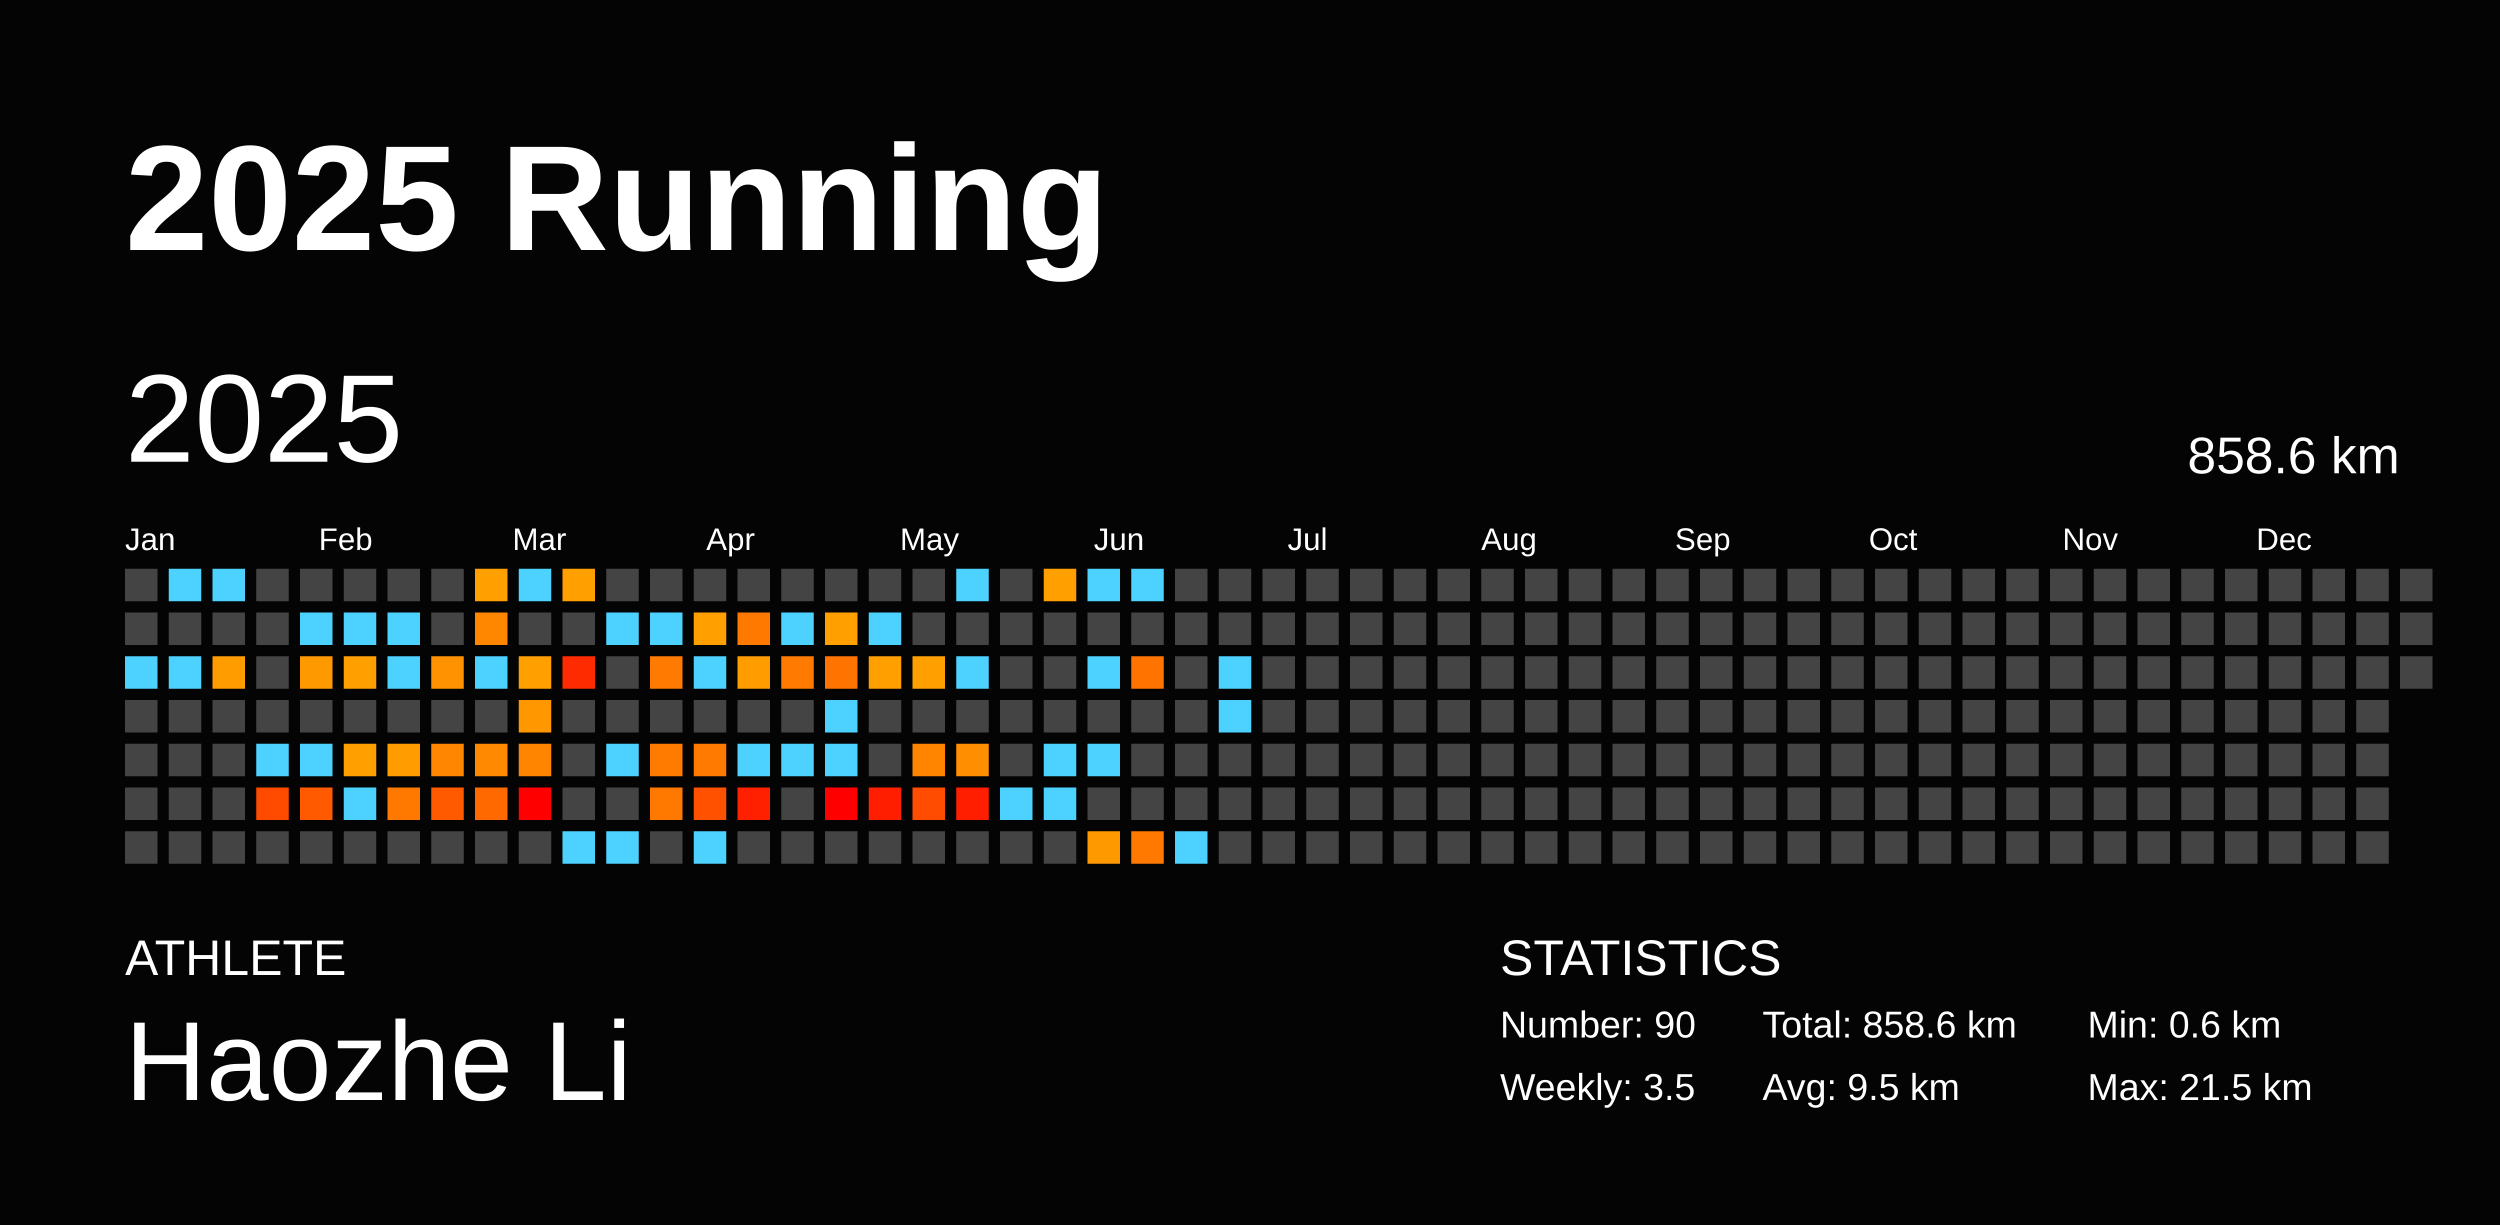
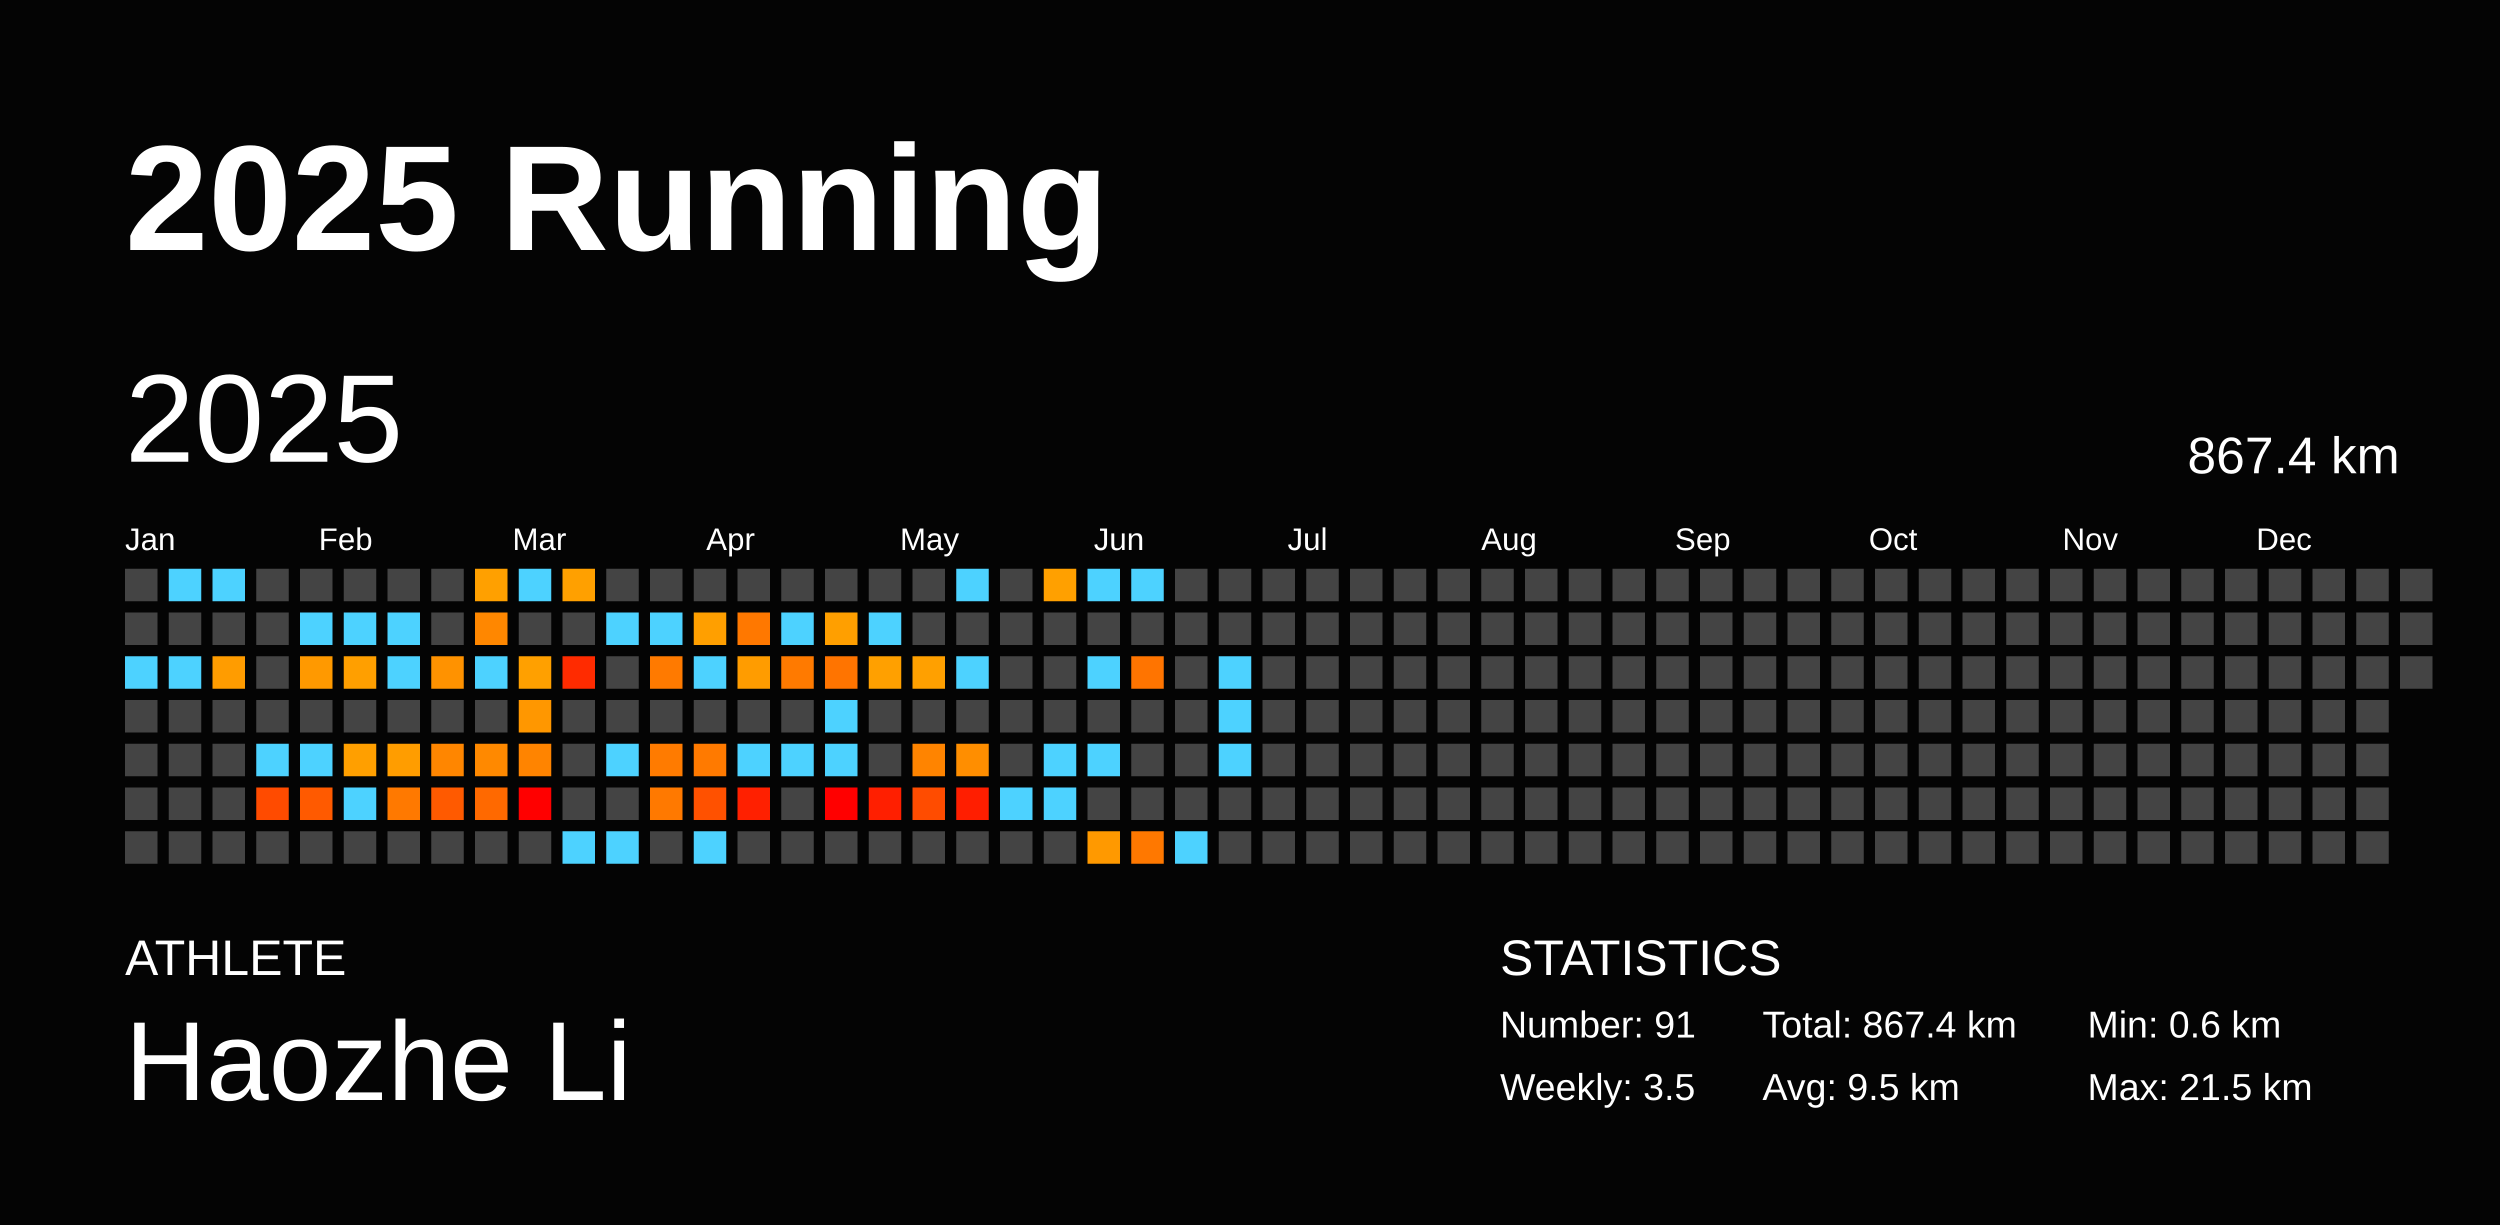
<svg xmlns="http://www.w3.org/2000/svg" baseProfile="full" height="98mm" version="1.1" viewBox="0,0,200,98" width="200mm">
  <defs />
  <rect fill="#040404" height="98" width="200" x="0" y="0" />
  <text fill="#FFFFFF" style="font-size:12px; font-family:Arial; font-weight:bold;" x="10" y="20">2025 Running</text>
  <text fill="#FFFFFF" style="font-size:4px; font-family:Arial" x="10" y="78">ATHLETE</text>
  <text fill="#FFFFFF" style="font-size:9px; font-family:Arial" x="10" y="88">Haozhe Li</text>
  <text fill="#FFFFFF" style="font-size:4px; font-family:Arial" x="120" y="78">STATISTICS</text>
-   <text fill="#FFFFFF" style="font-size:3px; font-family:Arial" x="120" y="83">Number: 90</text>
+   <text fill="#FFFFFF" style="font-size:3px; font-family:Arial" x="120" y="83">Number: 91</text>
  <text fill="#FFFFFF" style="font-size:3px; font-family:Arial" x="120" y="88">Weekly: 3.5</text>
-   <text fill="#FFFFFF" style="font-size:3px; font-family:Arial" x="141" y="83">Total: 858.6 km</text>
+   <text fill="#FFFFFF" style="font-size:3px; font-family:Arial" x="141" y="83">Total: 867.4 km</text>
  <text fill="#FFFFFF" style="font-size:3px; font-family:Arial" x="141" y="88">Avg: 9.5 km</text>
  <text fill="#FFFFFF" style="font-size:3px; font-family:Arial" x="167" y="83">Min: 0.6 km</text>
  <text fill="#FFFFFF" style="font-size:3px; font-family:Arial" x="167" y="88">Max: 21.5 km</text>
  <text dominant-baseline="hanging" fill="#FFFFFF" style="font-size:10.0px; font-family:Arial;" x="10" y="30">2025</text>
-   <text dominant-baseline="hanging" fill="#FFFFFF" style="font-size:4.125px; font-family:Arial;" x="175" y="35">858.6 km</text>
+   <text dominant-baseline="hanging" fill="#FFFFFF" style="font-size:4.125px; font-family:Arial;" x="175" y="35">867.4 km</text>
  <text fill="#FFFFFF" style="font-size:2.5px; font-family:Arial" x="10.0" y="44">Jan</text>
  <text fill="#FFFFFF" style="font-size:2.5px; font-family:Arial" x="25.5" y="44">Feb</text>
  <text fill="#FFFFFF" style="font-size:2.5px; font-family:Arial" x="41.0" y="44">Mar</text>
  <text fill="#FFFFFF" style="font-size:2.5px; font-family:Arial" x="56.5" y="44">Apr</text>
  <text fill="#FFFFFF" style="font-size:2.5px; font-family:Arial" x="72.0" y="44">May</text>
  <text fill="#FFFFFF" style="font-size:2.5px; font-family:Arial" x="87.5" y="44">Jun</text>
  <text fill="#FFFFFF" style="font-size:2.5px; font-family:Arial" x="103.0" y="44">Jul</text>
  <text fill="#FFFFFF" style="font-size:2.5px; font-family:Arial" x="118.5" y="44">Aug</text>
  <text fill="#FFFFFF" style="font-size:2.5px; font-family:Arial" x="134.0" y="44">Sep</text>
  <text fill="#FFFFFF" style="font-size:2.5px; font-family:Arial" x="149.5" y="44">Oct</text>
  <text fill="#FFFFFF" style="font-size:2.5px; font-family:Arial" x="165.0" y="44">Nov</text>
  <text fill="#FFFFFF" style="font-size:2.5px; font-family:Arial" x="180.5" y="44">Dec</text>
  <rect fill="#444444" height="2.6" width="2.6" x="10.0" y="45.5" />
  <rect fill="#444444" height="2.6" width="2.6" x="10.0" y="49.0" />
  <rect fill="#4dd2ff" height="2.6" width="2.6" x="10.0" y="52.5" />
  <rect fill="#444444" height="2.6" width="2.6" x="10.0" y="56.0" />
  <rect fill="#444444" height="2.6" width="2.6" x="10.0" y="59.5" />
  <rect fill="#444444" height="2.6" width="2.6" x="10.0" y="63.0" />
  <rect fill="#444444" height="2.6" width="2.6" x="10.0" y="66.5" />
  <rect fill="#4dd2ff" height="2.6" width="2.6" x="13.5" y="45.5" />
  <rect fill="#444444" height="2.6" width="2.6" x="13.5" y="49.0" />
  <rect fill="#4dd2ff" height="2.6" width="2.6" x="13.5" y="52.5" />
  <rect fill="#444444" height="2.6" width="2.6" x="13.5" y="56.0" />
  <rect fill="#444444" height="2.6" width="2.6" x="13.5" y="59.5" />
  <rect fill="#444444" height="2.6" width="2.6" x="13.5" y="63.0" />
  <rect fill="#444444" height="2.6" width="2.6" x="13.5" y="66.5" />
  <rect fill="#4dd2ff" height="2.6" width="2.6" x="17.0" y="45.5" />
  <rect fill="#444444" height="2.6" width="2.6" x="17.0" y="49.0" />
  <rect fill="#ff9c00" height="2.6" width="2.6" x="17.0" y="52.5" />
  <rect fill="#444444" height="2.6" width="2.6" x="17.0" y="56.0" />
  <rect fill="#444444" height="2.6" width="2.6" x="17.0" y="59.5" />
  <rect fill="#444444" height="2.6" width="2.6" x="17.0" y="63.0" />
  <rect fill="#444444" height="2.6" width="2.6" x="17.0" y="66.5" />
  <rect fill="#444444" height="2.6" width="2.6" x="20.5" y="45.5" />
  <rect fill="#444444" height="2.6" width="2.6" x="20.5" y="49.0" />
  <rect fill="#444444" height="2.6" width="2.6" x="20.5" y="52.5" />
  <rect fill="#444444" height="2.6" width="2.6" x="20.5" y="56.0" />
  <rect fill="#4dd2ff" height="2.6" width="2.6" x="20.5" y="59.5" />
  <rect fill="#ff4b00" height="2.6" width="2.6" x="20.5" y="63.0" />
  <rect fill="#444444" height="2.6" width="2.6" x="20.5" y="66.5" />
  <rect fill="#444444" height="2.6" width="2.6" x="24.0" y="45.5" />
  <rect fill="#4dd2ff" height="2.6" width="2.6" x="24.0" y="49.0" />
  <rect fill="#ff9900" height="2.6" width="2.6" x="24.0" y="52.5" />
  <rect fill="#444444" height="2.6" width="2.6" x="24.0" y="56.0" />
  <rect fill="#4dd2ff" height="2.6" width="2.6" x="24.0" y="59.5" />
  <rect fill="#ff5a00" height="2.6" width="2.6" x="24.0" y="63.0" />
  <rect fill="#444444" height="2.6" width="2.6" x="24.0" y="66.5" />
  <rect fill="#444444" height="2.6" width="2.6" x="27.5" y="45.5" />
  <rect fill="#4dd2ff" height="2.6" width="2.6" x="27.5" y="49.0" />
  <rect fill="#ff9f00" height="2.6" width="2.6" x="27.5" y="52.5" />
  <rect fill="#444444" height="2.6" width="2.6" x="27.5" y="56.0" />
  <rect fill="#ff9f00" height="2.6" width="2.6" x="27.5" y="59.5" />
  <rect fill="#4dd2ff" height="2.6" width="2.6" x="27.5" y="63.0" />
  <rect fill="#444444" height="2.6" width="2.6" x="27.5" y="66.5" />
  <rect fill="#444444" height="2.6" width="2.6" x="31.0" y="45.5" />
  <rect fill="#4dd2ff" height="2.6" width="2.6" x="31.0" y="49.0" />
  <rect fill="#4dd2ff" height="2.6" width="2.6" x="31.0" y="52.5" />
  <rect fill="#444444" height="2.6" width="2.6" x="31.0" y="56.0" />
  <rect fill="#ff9d00" height="2.6" width="2.6" x="31.0" y="59.5" />
  <rect fill="#ff7900" height="2.6" width="2.6" x="31.0" y="63.0" />
  <rect fill="#444444" height="2.6" width="2.6" x="31.0" y="66.5" />
  <rect fill="#444444" height="2.6" width="2.6" x="34.5" y="45.5" />
  <rect fill="#444444" height="2.6" width="2.6" x="34.5" y="49.0" />
  <rect fill="#ff9200" height="2.6" width="2.6" x="34.5" y="52.5" />
  <rect fill="#444444" height="2.6" width="2.6" x="34.5" y="56.0" />
  <rect fill="#ff8600" height="2.6" width="2.6" x="34.5" y="59.5" />
  <rect fill="#ff5a00" height="2.6" width="2.6" x="34.5" y="63.0" />
  <rect fill="#444444" height="2.6" width="2.6" x="34.5" y="66.5" />
  <rect fill="#ffa000" height="2.6" width="2.6" x="38.0" y="45.5" />
  <rect fill="#ff8700" height="2.6" width="2.6" x="38.0" y="49.0" />
  <rect fill="#4dd2ff" height="2.6" width="2.6" x="38.0" y="52.5" />
  <rect fill="#444444" height="2.6" width="2.6" x="38.0" y="56.0" />
  <rect fill="#ff8900" height="2.6" width="2.6" x="38.0" y="59.5" />
  <rect fill="#ff6900" height="2.6" width="2.6" x="38.0" y="63.0" />
  <rect fill="#444444" height="2.6" width="2.6" x="38.0" y="66.5" />
  <rect fill="#4dd2ff" height="2.6" width="2.6" x="41.5" y="45.5" />
  <rect fill="#444444" height="2.6" width="2.6" x="41.5" y="49.0" />
  <rect fill="#ffa000" height="2.6" width="2.6" x="41.5" y="52.5" />
  <rect fill="#ff9700" height="2.6" width="2.6" x="41.5" y="56.0" />
  <rect fill="#ff8400" height="2.6" width="2.6" x="41.5" y="59.5" />
  <rect fill="red" height="2.6" width="2.6" x="41.5" y="63.0" />
  <rect fill="#444444" height="2.6" width="2.6" x="41.5" y="66.5" />
  <rect fill="#ffa000" height="2.6" width="2.6" x="45.0" y="45.5" />
  <rect fill="#444444" height="2.6" width="2.6" x="45.0" y="49.0" />
  <rect fill="#ff2b00" height="2.6" width="2.6" x="45.0" y="52.5" />
  <rect fill="#444444" height="2.6" width="2.6" x="45.0" y="56.0" />
  <rect fill="#444444" height="2.6" width="2.6" x="45.0" y="59.5" />
  <rect fill="#444444" height="2.6" width="2.6" x="45.0" y="63.0" />
  <rect fill="#4dd2ff" height="2.6" width="2.6" x="45.0" y="66.5" />
  <rect fill="#444444" height="2.6" width="2.6" x="48.5" y="45.5" />
  <rect fill="#4dd2ff" height="2.6" width="2.6" x="48.5" y="49.0" />
  <rect fill="#444444" height="2.6" width="2.6" x="48.5" y="52.5" />
  <rect fill="#444444" height="2.6" width="2.6" x="48.5" y="56.0" />
  <rect fill="#4dd2ff" height="2.6" width="2.6" x="48.5" y="59.5" />
  <rect fill="#444444" height="2.6" width="2.6" x="48.5" y="63.0" />
  <rect fill="#4dd2ff" height="2.6" width="2.6" x="48.5" y="66.5" />
  <rect fill="#444444" height="2.6" width="2.6" x="52.0" y="45.5" />
  <rect fill="#4dd2ff" height="2.6" width="2.6" x="52.0" y="49.0" />
  <rect fill="#ff7a00" height="2.6" width="2.6" x="52.0" y="52.5" />
  <rect fill="#444444" height="2.6" width="2.6" x="52.0" y="56.0" />
  <rect fill="#ff7b00" height="2.6" width="2.6" x="52.0" y="59.5" />
  <rect fill="#ff7900" height="2.6" width="2.6" x="52.0" y="63.0" />
  <rect fill="#444444" height="2.6" width="2.6" x="52.0" y="66.5" />
  <rect fill="#444444" height="2.6" width="2.6" x="55.5" y="45.5" />
  <rect fill="#ff9f00" height="2.6" width="2.6" x="55.5" y="49.0" />
  <rect fill="#4dd2ff" height="2.6" width="2.6" x="55.5" y="52.5" />
  <rect fill="#444444" height="2.6" width="2.6" x="55.5" y="56.0" />
  <rect fill="#ff7a00" height="2.6" width="2.6" x="55.5" y="59.5" />
  <rect fill="#ff5100" height="2.6" width="2.6" x="55.5" y="63.0" />
  <rect fill="#4dd2ff" height="2.6" width="2.6" x="55.5" y="66.5" />
  <rect fill="#444444" height="2.6" width="2.6" x="59.0" y="45.5" />
  <rect fill="#ff7800" height="2.6" width="2.6" x="59.0" y="49.0" />
  <rect fill="#ff9c00" height="2.6" width="2.6" x="59.0" y="52.5" />
  <rect fill="#444444" height="2.6" width="2.6" x="59.0" y="56.0" />
  <rect fill="#4dd2ff" height="2.6" width="2.6" x="59.0" y="59.5" />
  <rect fill="#ff2000" height="2.6" width="2.6" x="59.0" y="63.0" />
  <rect fill="#444444" height="2.6" width="2.6" x="59.0" y="66.5" />
  <rect fill="#444444" height="2.6" width="2.6" x="62.5" y="45.5" />
  <rect fill="#4dd2ff" height="2.6" width="2.6" x="62.5" y="49.0" />
  <rect fill="#ff7a00" height="2.6" width="2.6" x="62.5" y="52.5" />
  <rect fill="#444444" height="2.6" width="2.6" x="62.5" y="56.0" />
  <rect fill="#4dd2ff" height="2.6" width="2.6" x="62.5" y="59.5" />
  <rect fill="#444444" height="2.6" width="2.6" x="62.5" y="63.0" />
  <rect fill="#444444" height="2.6" width="2.6" x="62.5" y="66.5" />
  <rect fill="#444444" height="2.6" width="2.6" x="66.0" y="45.5" />
  <rect fill="#ff9f00" height="2.6" width="2.6" x="66.0" y="49.0" />
  <rect fill="#ff7400" height="2.6" width="2.6" x="66.0" y="52.5" />
  <rect fill="#4dd2ff" height="2.6" width="2.6" x="66.0" y="56.0" />
  <rect fill="#4dd2ff" height="2.6" width="2.6" x="66.0" y="59.5" />
  <rect fill="red" height="2.6" width="2.6" x="66.0" y="63.0" />
  <rect fill="#444444" height="2.6" width="2.6" x="66.0" y="66.5" />
  <rect fill="#444444" height="2.6" width="2.6" x="69.5" y="45.5" />
  <rect fill="#4dd2ff" height="2.6" width="2.6" x="69.5" y="49.0" />
  <rect fill="#ffa000" height="2.6" width="2.6" x="69.5" y="52.5" />
  <rect fill="#444444" height="2.6" width="2.6" x="69.5" y="56.0" />
  <rect fill="#444444" height="2.6" width="2.6" x="69.5" y="59.5" />
  <rect fill="#ff1f00" height="2.6" width="2.6" x="69.5" y="63.0" />
  <rect fill="#444444" height="2.6" width="2.6" x="69.5" y="66.5" />
  <rect fill="#444444" height="2.6" width="2.6" x="73.0" y="45.5" />
  <rect fill="#444444" height="2.6" width="2.6" x="73.0" y="49.0" />
  <rect fill="#ffa000" height="2.6" width="2.6" x="73.0" y="52.5" />
  <rect fill="#444444" height="2.6" width="2.6" x="73.0" y="56.0" />
  <rect fill="#ff8400" height="2.6" width="2.6" x="73.0" y="59.5" />
  <rect fill="#ff4c00" height="2.6" width="2.6" x="73.0" y="63.0" />
  <rect fill="#444444" height="2.6" width="2.6" x="73.0" y="66.5" />
  <rect fill="#4dd2ff" height="2.6" width="2.6" x="76.5" y="45.5" />
  <rect fill="#444444" height="2.6" width="2.6" x="76.5" y="49.0" />
  <rect fill="#4dd2ff" height="2.6" width="2.6" x="76.5" y="52.5" />
  <rect fill="#444444" height="2.6" width="2.6" x="76.5" y="56.0" />
  <rect fill="#ff8e00" height="2.6" width="2.6" x="76.5" y="59.5" />
  <rect fill="#ff1e00" height="2.6" width="2.6" x="76.5" y="63.0" />
  <rect fill="#444444" height="2.6" width="2.6" x="76.5" y="66.5" />
  <rect fill="#444444" height="2.6" width="2.6" x="80.0" y="45.5" />
  <rect fill="#444444" height="2.6" width="2.6" x="80.0" y="49.0" />
  <rect fill="#444444" height="2.6" width="2.6" x="80.0" y="52.5" />
  <rect fill="#444444" height="2.6" width="2.6" x="80.0" y="56.0" />
  <rect fill="#444444" height="2.6" width="2.6" x="80.0" y="59.5" />
  <rect fill="#4dd2ff" height="2.6" width="2.6" x="80.0" y="63.0" />
  <rect fill="#444444" height="2.6" width="2.6" x="80.0" y="66.5" />
  <rect fill="#ffa000" height="2.6" width="2.6" x="83.5" y="45.5" />
  <rect fill="#444444" height="2.6" width="2.6" x="83.5" y="49.0" />
  <rect fill="#444444" height="2.6" width="2.6" x="83.5" y="52.5" />
  <rect fill="#444444" height="2.6" width="2.6" x="83.5" y="56.0" />
  <rect fill="#4dd2ff" height="2.6" width="2.6" x="83.5" y="59.5" />
  <rect fill="#4dd2ff" height="2.6" width="2.6" x="83.5" y="63.0" />
  <rect fill="#444444" height="2.6" width="2.6" x="83.5" y="66.5" />
  <rect fill="#4dd2ff" height="2.6" width="2.6" x="87.0" y="45.5" />
  <rect fill="#444444" height="2.6" width="2.6" x="87.0" y="49.0" />
  <rect fill="#4dd2ff" height="2.6" width="2.6" x="87.0" y="52.5" />
  <rect fill="#444444" height="2.6" width="2.6" x="87.0" y="56.0" />
  <rect fill="#4dd2ff" height="2.6" width="2.6" x="87.0" y="59.5" />
  <rect fill="#444444" height="2.6" width="2.6" x="87.0" y="63.0" />
  <rect fill="#ff9900" height="2.6" width="2.6" x="87.0" y="66.5" />
  <rect fill="#4dd2ff" height="2.6" width="2.6" x="90.5" y="45.5" />
  <rect fill="#444444" height="2.6" width="2.6" x="90.5" y="49.0" />
  <rect fill="#ff7400" height="2.6" width="2.6" x="90.5" y="52.5" />
  <rect fill="#444444" height="2.6" width="2.6" x="90.5" y="56.0" />
  <rect fill="#444444" height="2.6" width="2.6" x="90.5" y="59.5" />
  <rect fill="#444444" height="2.6" width="2.6" x="90.5" y="63.0" />
  <rect fill="#ff7800" height="2.6" width="2.6" x="90.5" y="66.5" />
  <rect fill="#444444" height="2.6" width="2.6" x="94.0" y="45.5" />
  <rect fill="#444444" height="2.6" width="2.6" x="94.0" y="49.0" />
  <rect fill="#444444" height="2.6" width="2.6" x="94.0" y="52.5" />
  <rect fill="#444444" height="2.6" width="2.6" x="94.0" y="56.0" />
  <rect fill="#444444" height="2.6" width="2.6" x="94.0" y="59.5" />
  <rect fill="#444444" height="2.6" width="2.6" x="94.0" y="63.0" />
  <rect fill="#4dd2ff" height="2.6" width="2.6" x="94.0" y="66.5" />
  <rect fill="#444444" height="2.6" width="2.6" x="97.5" y="45.5" />
  <rect fill="#444444" height="2.6" width="2.6" x="97.5" y="49.0" />
  <rect fill="#4dd2ff" height="2.6" width="2.6" x="97.5" y="52.5" />
  <rect fill="#4dd2ff" height="2.6" width="2.6" x="97.5" y="56.0" />
-   <rect fill="#444444" height="2.6" width="2.6" x="97.5" y="59.5" />
+   <rect fill="#4dd2ff" height="2.6" width="2.6" x="97.5" y="59.5" />
  <rect fill="#444444" height="2.6" width="2.6" x="97.5" y="63.0" />
  <rect fill="#444444" height="2.6" width="2.6" x="97.5" y="66.5" />
  <rect fill="#444444" height="2.6" width="2.6" x="101.0" y="45.5" />
  <rect fill="#444444" height="2.6" width="2.6" x="101.0" y="49.0" />
  <rect fill="#444444" height="2.6" width="2.6" x="101.0" y="52.5" />
  <rect fill="#444444" height="2.6" width="2.6" x="101.0" y="56.0" />
  <rect fill="#444444" height="2.6" width="2.6" x="101.0" y="59.5" />
  <rect fill="#444444" height="2.6" width="2.6" x="101.0" y="63.0" />
  <rect fill="#444444" height="2.6" width="2.6" x="101.0" y="66.5" />
  <rect fill="#444444" height="2.6" width="2.6" x="104.5" y="45.5" />
  <rect fill="#444444" height="2.6" width="2.6" x="104.5" y="49.0" />
  <rect fill="#444444" height="2.6" width="2.6" x="104.5" y="52.5" />
  <rect fill="#444444" height="2.6" width="2.6" x="104.5" y="56.0" />
  <rect fill="#444444" height="2.6" width="2.6" x="104.5" y="59.5" />
  <rect fill="#444444" height="2.6" width="2.6" x="104.5" y="63.0" />
  <rect fill="#444444" height="2.6" width="2.6" x="104.5" y="66.5" />
  <rect fill="#444444" height="2.6" width="2.6" x="108.0" y="45.5" />
  <rect fill="#444444" height="2.6" width="2.6" x="108.0" y="49.0" />
  <rect fill="#444444" height="2.6" width="2.6" x="108.0" y="52.5" />
  <rect fill="#444444" height="2.6" width="2.6" x="108.0" y="56.0" />
  <rect fill="#444444" height="2.6" width="2.6" x="108.0" y="59.5" />
  <rect fill="#444444" height="2.6" width="2.6" x="108.0" y="63.0" />
  <rect fill="#444444" height="2.6" width="2.6" x="108.0" y="66.5" />
  <rect fill="#444444" height="2.6" width="2.6" x="111.5" y="45.5" />
  <rect fill="#444444" height="2.6" width="2.6" x="111.5" y="49.0" />
  <rect fill="#444444" height="2.6" width="2.6" x="111.5" y="52.5" />
  <rect fill="#444444" height="2.6" width="2.6" x="111.5" y="56.0" />
  <rect fill="#444444" height="2.6" width="2.6" x="111.5" y="59.5" />
  <rect fill="#444444" height="2.6" width="2.6" x="111.5" y="63.0" />
  <rect fill="#444444" height="2.6" width="2.6" x="111.5" y="66.5" />
  <rect fill="#444444" height="2.6" width="2.6" x="115.0" y="45.5" />
  <rect fill="#444444" height="2.6" width="2.6" x="115.0" y="49.0" />
  <rect fill="#444444" height="2.6" width="2.6" x="115.0" y="52.5" />
  <rect fill="#444444" height="2.6" width="2.6" x="115.0" y="56.0" />
  <rect fill="#444444" height="2.6" width="2.6" x="115.0" y="59.5" />
  <rect fill="#444444" height="2.6" width="2.6" x="115.0" y="63.0" />
  <rect fill="#444444" height="2.6" width="2.6" x="115.0" y="66.5" />
  <rect fill="#444444" height="2.6" width="2.6" x="118.5" y="45.5" />
  <rect fill="#444444" height="2.6" width="2.6" x="118.5" y="49.0" />
  <rect fill="#444444" height="2.6" width="2.6" x="118.5" y="52.5" />
  <rect fill="#444444" height="2.6" width="2.6" x="118.5" y="56.0" />
  <rect fill="#444444" height="2.6" width="2.6" x="118.5" y="59.5" />
  <rect fill="#444444" height="2.6" width="2.6" x="118.5" y="63.0" />
  <rect fill="#444444" height="2.6" width="2.6" x="118.5" y="66.5" />
  <rect fill="#444444" height="2.6" width="2.6" x="122.0" y="45.5" />
  <rect fill="#444444" height="2.6" width="2.6" x="122.0" y="49.0" />
  <rect fill="#444444" height="2.6" width="2.6" x="122.0" y="52.5" />
  <rect fill="#444444" height="2.6" width="2.6" x="122.0" y="56.0" />
  <rect fill="#444444" height="2.6" width="2.6" x="122.0" y="59.5" />
  <rect fill="#444444" height="2.6" width="2.6" x="122.0" y="63.0" />
  <rect fill="#444444" height="2.6" width="2.6" x="122.0" y="66.5" />
  <rect fill="#444444" height="2.6" width="2.6" x="125.5" y="45.5" />
  <rect fill="#444444" height="2.6" width="2.6" x="125.5" y="49.0" />
  <rect fill="#444444" height="2.6" width="2.6" x="125.5" y="52.5" />
  <rect fill="#444444" height="2.6" width="2.6" x="125.5" y="56.0" />
  <rect fill="#444444" height="2.6" width="2.6" x="125.5" y="59.5" />
  <rect fill="#444444" height="2.6" width="2.6" x="125.5" y="63.0" />
  <rect fill="#444444" height="2.6" width="2.6" x="125.5" y="66.5" />
  <rect fill="#444444" height="2.6" width="2.6" x="129.0" y="45.5" />
  <rect fill="#444444" height="2.6" width="2.6" x="129.0" y="49.0" />
  <rect fill="#444444" height="2.6" width="2.6" x="129.0" y="52.5" />
  <rect fill="#444444" height="2.6" width="2.6" x="129.0" y="56.0" />
  <rect fill="#444444" height="2.6" width="2.6" x="129.0" y="59.5" />
  <rect fill="#444444" height="2.6" width="2.6" x="129.0" y="63.0" />
  <rect fill="#444444" height="2.6" width="2.6" x="129.0" y="66.5" />
  <rect fill="#444444" height="2.6" width="2.6" x="132.5" y="45.5" />
  <rect fill="#444444" height="2.6" width="2.6" x="132.5" y="49.0" />
  <rect fill="#444444" height="2.6" width="2.6" x="132.5" y="52.5" />
  <rect fill="#444444" height="2.6" width="2.6" x="132.5" y="56.0" />
  <rect fill="#444444" height="2.6" width="2.6" x="132.5" y="59.5" />
  <rect fill="#444444" height="2.6" width="2.6" x="132.5" y="63.0" />
  <rect fill="#444444" height="2.6" width="2.6" x="132.5" y="66.5" />
  <rect fill="#444444" height="2.6" width="2.6" x="136.0" y="45.5" />
  <rect fill="#444444" height="2.6" width="2.6" x="136.0" y="49.0" />
  <rect fill="#444444" height="2.6" width="2.6" x="136.0" y="52.5" />
  <rect fill="#444444" height="2.6" width="2.6" x="136.0" y="56.0" />
  <rect fill="#444444" height="2.6" width="2.6" x="136.0" y="59.5" />
  <rect fill="#444444" height="2.6" width="2.6" x="136.0" y="63.0" />
  <rect fill="#444444" height="2.6" width="2.6" x="136.0" y="66.5" />
  <rect fill="#444444" height="2.6" width="2.6" x="139.5" y="45.5" />
  <rect fill="#444444" height="2.6" width="2.6" x="139.5" y="49.0" />
  <rect fill="#444444" height="2.6" width="2.6" x="139.5" y="52.5" />
  <rect fill="#444444" height="2.6" width="2.6" x="139.5" y="56.0" />
  <rect fill="#444444" height="2.6" width="2.6" x="139.5" y="59.5" />
  <rect fill="#444444" height="2.6" width="2.6" x="139.5" y="63.0" />
  <rect fill="#444444" height="2.6" width="2.6" x="139.5" y="66.5" />
  <rect fill="#444444" height="2.6" width="2.6" x="143.0" y="45.5" />
  <rect fill="#444444" height="2.6" width="2.6" x="143.0" y="49.0" />
  <rect fill="#444444" height="2.6" width="2.6" x="143.0" y="52.5" />
  <rect fill="#444444" height="2.6" width="2.6" x="143.0" y="56.0" />
  <rect fill="#444444" height="2.6" width="2.6" x="143.0" y="59.5" />
  <rect fill="#444444" height="2.6" width="2.6" x="143.0" y="63.0" />
  <rect fill="#444444" height="2.6" width="2.6" x="143.0" y="66.5" />
  <rect fill="#444444" height="2.6" width="2.6" x="146.5" y="45.5" />
  <rect fill="#444444" height="2.6" width="2.6" x="146.5" y="49.0" />
  <rect fill="#444444" height="2.6" width="2.6" x="146.5" y="52.5" />
  <rect fill="#444444" height="2.6" width="2.6" x="146.5" y="56.0" />
  <rect fill="#444444" height="2.6" width="2.6" x="146.5" y="59.5" />
  <rect fill="#444444" height="2.6" width="2.6" x="146.5" y="63.0" />
  <rect fill="#444444" height="2.6" width="2.6" x="146.5" y="66.5" />
  <rect fill="#444444" height="2.6" width="2.6" x="150.0" y="45.5" />
  <rect fill="#444444" height="2.6" width="2.6" x="150.0" y="49.0" />
  <rect fill="#444444" height="2.6" width="2.6" x="150.0" y="52.5" />
  <rect fill="#444444" height="2.6" width="2.6" x="150.0" y="56.0" />
  <rect fill="#444444" height="2.6" width="2.6" x="150.0" y="59.5" />
  <rect fill="#444444" height="2.6" width="2.6" x="150.0" y="63.0" />
  <rect fill="#444444" height="2.6" width="2.6" x="150.0" y="66.5" />
  <rect fill="#444444" height="2.6" width="2.6" x="153.5" y="45.5" />
  <rect fill="#444444" height="2.6" width="2.6" x="153.5" y="49.0" />
  <rect fill="#444444" height="2.6" width="2.6" x="153.5" y="52.5" />
  <rect fill="#444444" height="2.6" width="2.6" x="153.5" y="56.0" />
  <rect fill="#444444" height="2.6" width="2.6" x="153.5" y="59.5" />
  <rect fill="#444444" height="2.6" width="2.6" x="153.5" y="63.0" />
  <rect fill="#444444" height="2.6" width="2.6" x="153.5" y="66.5" />
  <rect fill="#444444" height="2.6" width="2.6" x="157.0" y="45.5" />
  <rect fill="#444444" height="2.6" width="2.6" x="157.0" y="49.0" />
  <rect fill="#444444" height="2.6" width="2.6" x="157.0" y="52.5" />
  <rect fill="#444444" height="2.6" width="2.6" x="157.0" y="56.0" />
  <rect fill="#444444" height="2.6" width="2.6" x="157.0" y="59.5" />
  <rect fill="#444444" height="2.6" width="2.6" x="157.0" y="63.0" />
  <rect fill="#444444" height="2.6" width="2.6" x="157.0" y="66.5" />
  <rect fill="#444444" height="2.6" width="2.6" x="160.5" y="45.5" />
  <rect fill="#444444" height="2.6" width="2.6" x="160.5" y="49.0" />
  <rect fill="#444444" height="2.6" width="2.6" x="160.5" y="52.5" />
  <rect fill="#444444" height="2.6" width="2.6" x="160.5" y="56.0" />
  <rect fill="#444444" height="2.6" width="2.6" x="160.5" y="59.5" />
  <rect fill="#444444" height="2.6" width="2.6" x="160.5" y="63.0" />
  <rect fill="#444444" height="2.6" width="2.6" x="160.5" y="66.5" />
  <rect fill="#444444" height="2.6" width="2.6" x="164.0" y="45.5" />
  <rect fill="#444444" height="2.6" width="2.6" x="164.0" y="49.0" />
  <rect fill="#444444" height="2.6" width="2.6" x="164.0" y="52.5" />
  <rect fill="#444444" height="2.6" width="2.6" x="164.0" y="56.0" />
  <rect fill="#444444" height="2.6" width="2.6" x="164.0" y="59.5" />
  <rect fill="#444444" height="2.6" width="2.6" x="164.0" y="63.0" />
  <rect fill="#444444" height="2.6" width="2.6" x="164.0" y="66.5" />
  <rect fill="#444444" height="2.6" width="2.6" x="167.5" y="45.5" />
  <rect fill="#444444" height="2.6" width="2.6" x="167.5" y="49.0" />
  <rect fill="#444444" height="2.6" width="2.6" x="167.5" y="52.5" />
  <rect fill="#444444" height="2.6" width="2.6" x="167.5" y="56.0" />
  <rect fill="#444444" height="2.6" width="2.6" x="167.5" y="59.5" />
  <rect fill="#444444" height="2.6" width="2.6" x="167.5" y="63.0" />
  <rect fill="#444444" height="2.6" width="2.6" x="167.5" y="66.5" />
  <rect fill="#444444" height="2.6" width="2.6" x="171.0" y="45.5" />
  <rect fill="#444444" height="2.6" width="2.6" x="171.0" y="49.0" />
  <rect fill="#444444" height="2.6" width="2.6" x="171.0" y="52.5" />
  <rect fill="#444444" height="2.6" width="2.6" x="171.0" y="56.0" />
  <rect fill="#444444" height="2.6" width="2.6" x="171.0" y="59.5" />
  <rect fill="#444444" height="2.6" width="2.6" x="171.0" y="63.0" />
  <rect fill="#444444" height="2.6" width="2.6" x="171.0" y="66.5" />
  <rect fill="#444444" height="2.6" width="2.6" x="174.5" y="45.5" />
  <rect fill="#444444" height="2.6" width="2.6" x="174.5" y="49.0" />
  <rect fill="#444444" height="2.6" width="2.6" x="174.5" y="52.5" />
  <rect fill="#444444" height="2.6" width="2.6" x="174.5" y="56.0" />
  <rect fill="#444444" height="2.6" width="2.6" x="174.5" y="59.5" />
  <rect fill="#444444" height="2.6" width="2.6" x="174.5" y="63.0" />
  <rect fill="#444444" height="2.6" width="2.6" x="174.5" y="66.5" />
  <rect fill="#444444" height="2.6" width="2.6" x="178.0" y="45.5" />
  <rect fill="#444444" height="2.6" width="2.6" x="178.0" y="49.0" />
  <rect fill="#444444" height="2.6" width="2.6" x="178.0" y="52.5" />
  <rect fill="#444444" height="2.6" width="2.6" x="178.0" y="56.0" />
  <rect fill="#444444" height="2.6" width="2.6" x="178.0" y="59.5" />
  <rect fill="#444444" height="2.6" width="2.6" x="178.0" y="63.0" />
  <rect fill="#444444" height="2.6" width="2.6" x="178.0" y="66.5" />
  <rect fill="#444444" height="2.6" width="2.6" x="181.5" y="45.5" />
  <rect fill="#444444" height="2.6" width="2.6" x="181.5" y="49.0" />
  <rect fill="#444444" height="2.6" width="2.6" x="181.5" y="52.5" />
  <rect fill="#444444" height="2.6" width="2.6" x="181.5" y="56.0" />
  <rect fill="#444444" height="2.6" width="2.6" x="181.5" y="59.5" />
  <rect fill="#444444" height="2.6" width="2.6" x="181.5" y="63.0" />
  <rect fill="#444444" height="2.6" width="2.6" x="181.5" y="66.5" />
  <rect fill="#444444" height="2.6" width="2.6" x="185.0" y="45.5" />
  <rect fill="#444444" height="2.6" width="2.6" x="185.0" y="49.0" />
  <rect fill="#444444" height="2.6" width="2.6" x="185.0" y="52.5" />
  <rect fill="#444444" height="2.6" width="2.6" x="185.0" y="56.0" />
  <rect fill="#444444" height="2.6" width="2.6" x="185.0" y="59.5" />
  <rect fill="#444444" height="2.6" width="2.6" x="185.0" y="63.0" />
  <rect fill="#444444" height="2.6" width="2.6" x="185.0" y="66.5" />
  <rect fill="#444444" height="2.6" width="2.6" x="188.5" y="45.5" />
  <rect fill="#444444" height="2.6" width="2.6" x="188.5" y="49.0" />
  <rect fill="#444444" height="2.6" width="2.6" x="188.5" y="52.5" />
  <rect fill="#444444" height="2.6" width="2.6" x="188.5" y="56.0" />
  <rect fill="#444444" height="2.6" width="2.6" x="188.5" y="59.5" />
  <rect fill="#444444" height="2.6" width="2.6" x="188.5" y="63.0" />
  <rect fill="#444444" height="2.6" width="2.6" x="188.5" y="66.5" />
  <rect fill="#444444" height="2.6" width="2.6" x="192.0" y="45.5" />
  <rect fill="#444444" height="2.6" width="2.6" x="192.0" y="49.0" />
  <rect fill="#444444" height="2.6" width="2.6" x="192.0" y="52.5" />
</svg>
